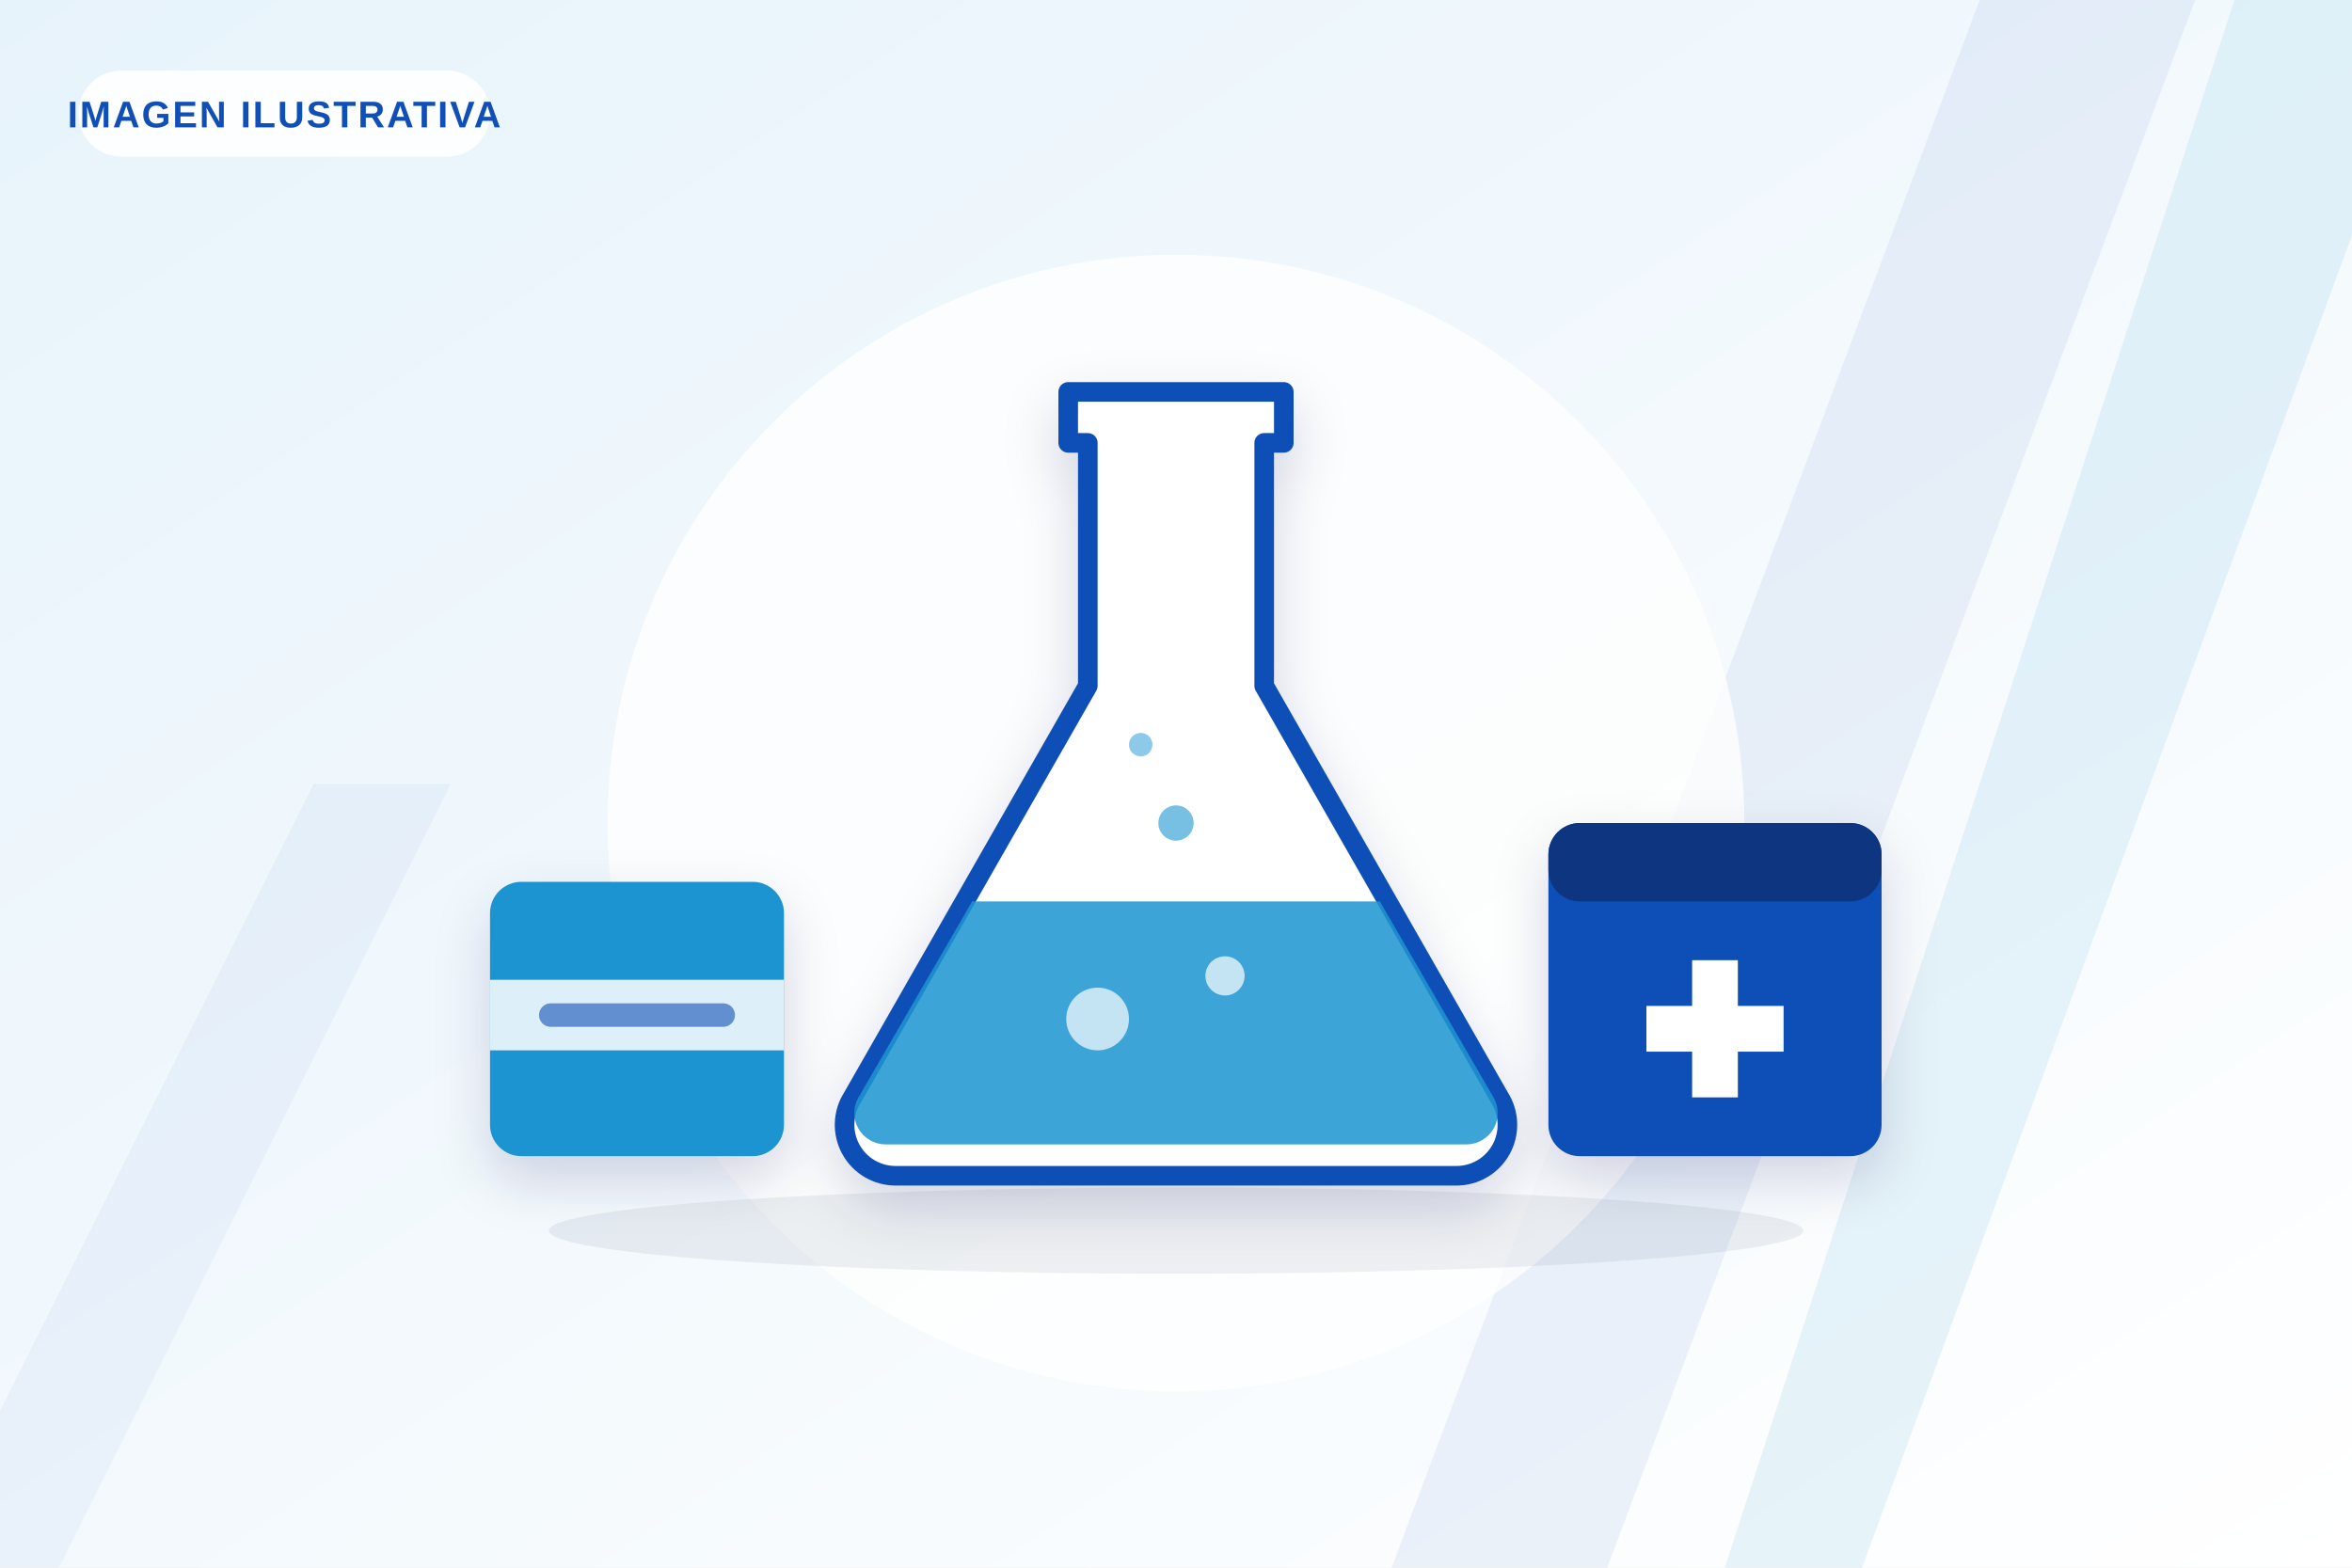
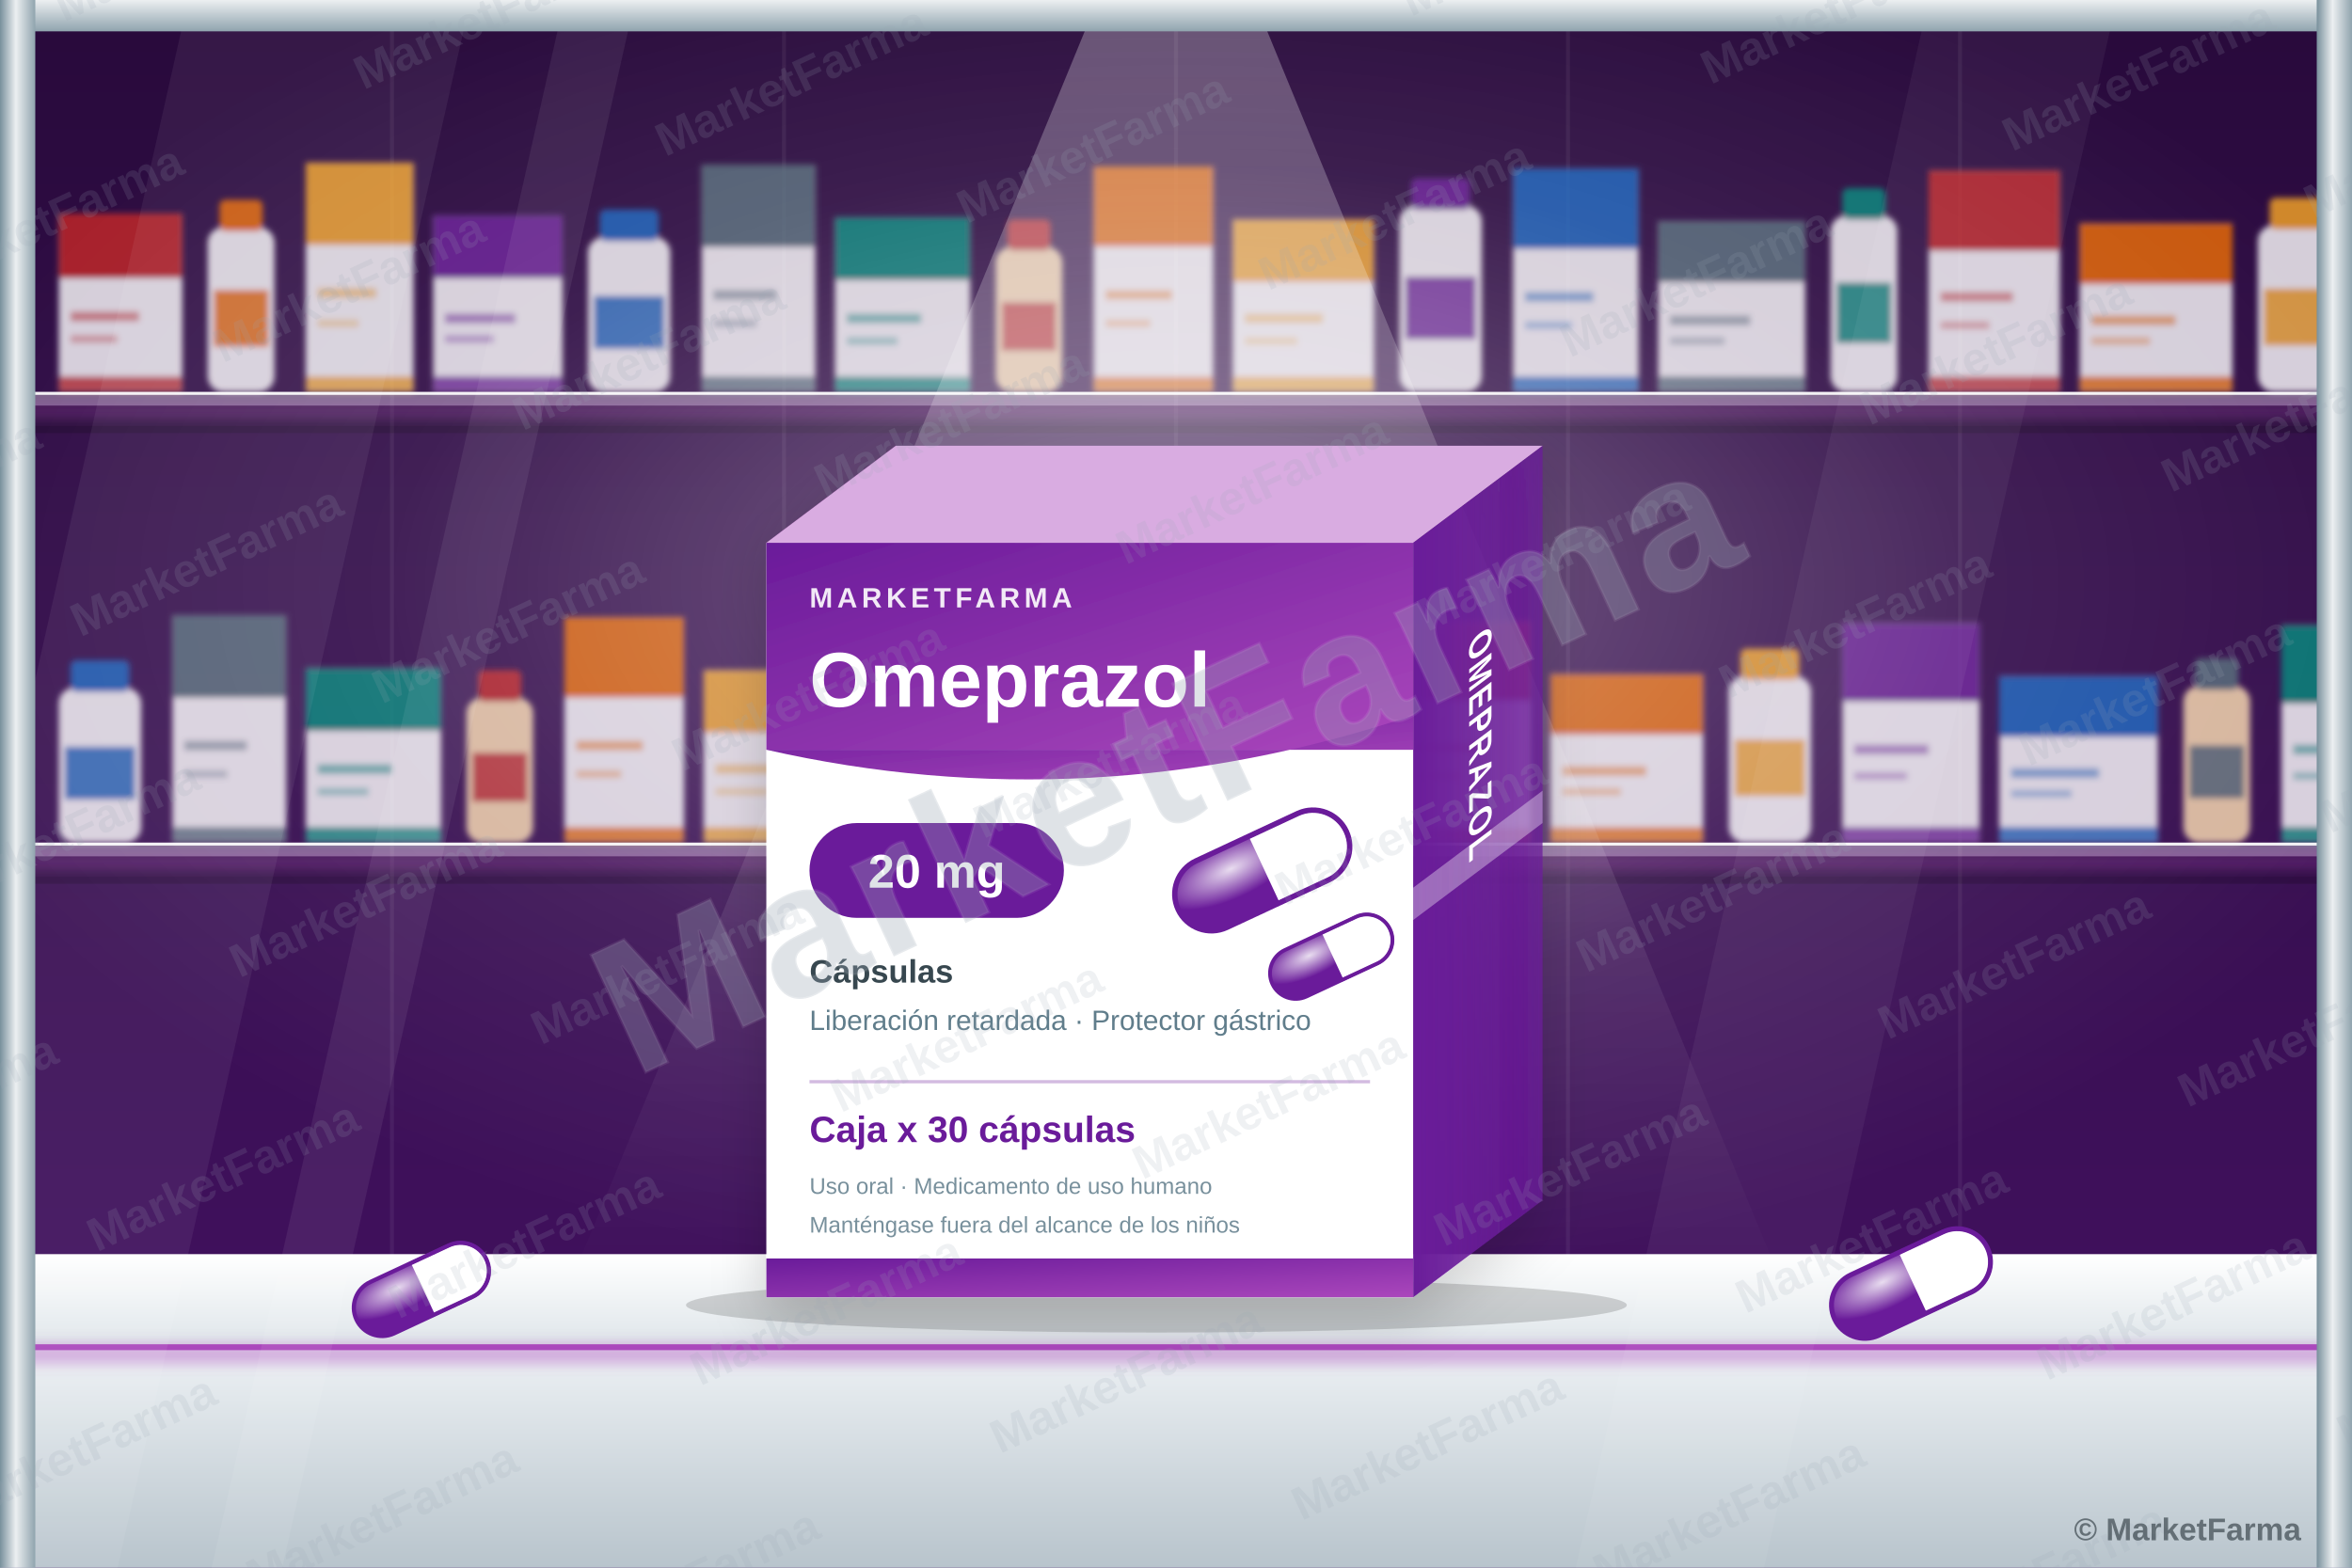
- <svg xmlns="http://www.w3.org/2000/svg" viewBox="0 0 1200 800" width="1200" height="800">
+ <svg xmlns="http://www.w3.org/2000/svg" viewBox="0 0 1200 800" width="1200" height="800" role="img" aria-labelledby="t d">
  <defs>
-     <linearGradient id="bg" x1="0" y1="0" x2="1" y2="1">
-       <stop offset="0" stop-color="#e7f3fb" />
-       <stop offset="1" stop-color="#ffffff" />
-     </linearGradient>
-     <filter id="sh" x="-20%" y="-20%" width="140%" height="140%">
-       <feDropShadow dx="0" dy="12" stdDeviation="14" flood-color="#0b1f4a" flood-opacity=".16" />
+     <linearGradient id="bg" x1="0" y1="0" x2="0" y2="1">
+       <stop offset="0" stop-color="#ffffff" />
+       <stop offset="1" stop-color="#F3E5F5" />
+     </linearGradient>
+     <linearGradient id="band" x1="0" y1="0" x2="1" y2="1">
+       <stop offset="0" stop-color="#6A1B9A" />
+       <stop offset="1" stop-color="#AB47BC" />
+     </linearGradient>
+     <linearGradient id="side" x1="0" y1="0" x2="1" y2="0">
+       <stop offset="0" stop-color="#6A1B9A" />
+       <stop offset="1" stop-color="#6A1B9A" stop-opacity="0.75" />
+     </linearGradient>
+     <radialGradient id="shine" cx="0.35" cy="0.3" r="0.8">
+       <stop offset="0" stop-color="#ffffff" stop-opacity="0.85" />
+       <stop offset="0.5" stop-color="#ffffff" stop-opacity="0" />
+     </radialGradient>
+     <filter id="shadow" x="-20%" y="-20%" width="140%" height="140%">
+       <feDropShadow dx="0" dy="10" stdDeviation="12" flood-color="#000" flood-opacity="0.18" />
+     </filter>
+     <linearGradient id="wall" x1="0" y1="0" x2="0" y2="1">
+       <stop offset="0" stop-color="#280a3b" />
+       <stop offset="1" stop-color="#451264" />
+     </linearGradient>
+     <radialGradient id="spot" cx="0.5" cy="0.45" r="0.55">
+       <stop offset="0" stop-color="#ffffff" stop-opacity="0.38" />
+       <stop offset="0.6" stop-color="#ffffff" stop-opacity="0.08" />
+       <stop offset="1" stop-color="#ffffff" stop-opacity="0" />
+     </radialGradient>
+     <linearGradient id="cone" x1="0" y1="0" x2="0" y2="1">
+       <stop offset="0" stop-color="#ffffff" stop-opacity="0.28" />
+       <stop offset="1" stop-color="#ffffff" stop-opacity="0" />
+     </linearGradient>
+     <linearGradient id="ctop" x1="0" y1="0" x2="0" y2="1">
+       <stop offset="0" stop-color="#ffffff" />
+       <stop offset="1" stop-color="#dfe6ea" />
+     </linearGradient>
+     <linearGradient id="cfront" x1="0" y1="0" x2="0" y2="1">
+       <stop offset="0" stop-color="#eef2f5" />
+       <stop offset="1" stop-color="#b8c4cc" />
+     </linearGradient>
+     <linearGradient id="metal" x1="0" y1="0" x2="1" y2="0">
+       <stop offset="0" stop-color="#78909C" />
+       <stop offset="0.45" stop-color="#ECEFF1" />
+       <stop offset="1" stop-color="#90A4AE" />
+     </linearGradient>
+     <linearGradient id="metalh" x1="0" y1="0" x2="0" y2="1">
+       <stop offset="0" stop-color="#ECEFF1" />
+       <stop offset="1" stop-color="#90A4AE" />
+     </linearGradient>
+     <filter id="dof" x="-5%" y="-5%" width="110%" height="110%">
+       <feGaussianBlur stdDeviation="1.6" />
+     </filter>
+     <filter id="glow" x="-10%" y="-200%" width="120%" height="500%">
+       <feGaussianBlur stdDeviation="4" />
    </filter>
  </defs>
-   <rect width="1200" height="800" fill="url(#bg)" />
-   <path d="M1010 0h110L820 800H710z" fill="#104fb6" opacity=".07" />
-   <path d="M1140 0h60v120L950 800h-70z" fill="#1c94d1" opacity=".10" />
-   <path d="M-40 800 160 400h70L30 800z" fill="#104fb6" opacity=".05" />
-   <circle cx="600" cy="420" r="290" fill="#fff" opacity=".75" />
-   <ellipse cx="600" cy="628" rx="320" ry="22" fill="#0b1f4a" opacity=".07" />
-   <g filter="url(#sh)">
-     <path d="M545 200h110v26h-10v124l120 210a26 26 0 0 1-22 40H457a26 26 0 0 1-22-40l120-210V226h-10z" fill="#fff" stroke="#104fb6" stroke-width="10" stroke-linejoin="round" />
-     <path d="M496 460h208l58 100a16 16 0 0 1-14 24H452a16 16 0 0 1-14-24z" fill="#1c94d1" opacity=".85" />
-     <circle cx="560" cy="520" r="16" fill="#fff" opacity=".7" />
-     <circle cx="625" cy="498" r="10" fill="#fff" opacity=".7" />
-     <circle cx="600" cy="420" r="9" fill="#1c94d1" opacity=".6" />
-     <circle cx="582" cy="380" r="6" fill="#1c94d1" opacity=".5" />
-     <rect x="790" y="420" width="170" height="170" rx="16" fill="#104fb6" />
-     <rect x="790" y="420" width="170" height="40" rx="16" fill="#0a3580" />
-     <path d="M863.333 490.0h23.333v23.333h23.333v23.333h-23.333v23.333h-23.333v-23.333h-23.333v-23.333h23.333z" fill="#fff" />
-     <rect x="250" y="450" width="150" height="140" rx="16" fill="#1c94d1" />
-     <rect x="250" y="500" width="150" height="36" fill="#fff" opacity=".85" />
-     <rect x="275" y="512" width="100" height="12" rx="6" fill="#104fb6" opacity=".6" />
+   <rect width="1200" height="800" fill="url(#wall)" />
+   <rect x="199" y="0" width="2" height="662" fill="#ffffff" opacity=".06" />
+   <rect x="399" y="0" width="2" height="662" fill="#ffffff" opacity=".06" />
+   <rect x="599" y="0" width="2" height="662" fill="#ffffff" opacity=".06" />
+   <rect x="799" y="0" width="2" height="662" fill="#ffffff" opacity=".06" />
+   <rect x="999" y="0" width="2" height="662" fill="#ffffff" opacity=".06" />
+   <g filter="url(#dof)" opacity=".8">
+     <g>
+       <rect x="30" y="109" width="63" height="91" fill="#ffffff" />
+       <rect x="30" y="109" width="63" height="33" fill="#C62828" />
+       <rect x="36" y="159" width="35" height="5" fill="#C62828" opacity=".5" />
+       <rect x="36" y="171" width="24" height="4" fill="#C62828" opacity=".35" />
+       <rect x="30" y="192" width="63" height="8" fill="#C62828" opacity=".8" />
+     </g>
+     <g>
+       <rect x="106" y="116" width="34" height="84" rx="8" fill="#ffffff" />
+       <rect x="112" y="102" width="22" height="16" rx="3" fill="#EF6C00" />
+       <rect x="109" y="147.92" width="28" height="29" fill="#EF6C00" opacity=".85" />
+     </g>
+     <g>
+       <rect x="156" y="83" width="55" height="117" fill="#ffffff" />
+       <rect x="156" y="83" width="55" height="42" fill="#F9A825" />
+       <rect x="162" y="147" width="30" height="5" fill="#F9A825" opacity=".5" />
+       <rect x="162" y="163" width="21" height="4" fill="#F9A825" opacity=".35" />
+       <rect x="156" y="192" width="55" height="8" fill="#F9A825" opacity=".8" />
+     </g>
+     <g>
+       <rect x="221" y="110" width="66" height="90" fill="#ffffff" />
+       <rect x="221" y="110" width="66" height="32" fill="#6A1B9A" />
+       <rect x="227" y="160" width="36" height="5" fill="#6A1B9A" opacity=".5" />
+       <rect x="227" y="171" width="25" height="4" fill="#6A1B9A" opacity=".35" />
+       <rect x="221" y="192" width="66" height="8" fill="#6A1B9A" opacity=".8" />
+     </g>
+     <g>
+       <rect x="300" y="121" width="42" height="79" rx="8" fill="#ffffff" />
+       <rect x="306" y="107" width="30" height="16" rx="3" fill="#1565C0" />
+       <rect x="303" y="151.02" width="36" height="27" fill="#1565C0" opacity=".85" />
+     </g>
+     <g>
+       <rect x="358" y="84" width="58" height="116" fill="#ffffff" />
+       <rect x="358" y="84" width="58" height="42" fill="#546E7A" />
+       <rect x="364" y="148" width="32" height="5" fill="#546E7A" opacity=".5" />
+       <rect x="364" y="163" width="22" height="4" fill="#546E7A" opacity=".35" />
+       <rect x="358" y="192" width="58" height="8" fill="#546E7A" opacity=".8" />
+     </g>
+     <g>
+       <rect x="426" y="111" width="69" height="89" fill="#ffffff" />
+       <rect x="426" y="111" width="69" height="32" fill="#00897B" />
+       <rect x="432" y="160" width="38" height="5" fill="#00897B" opacity=".5" />
+       <rect x="432" y="172" width="26" height="4" fill="#00897B" opacity=".35" />
+       <rect x="426" y="192" width="69" height="8" fill="#00897B" opacity=".8" />
+     </g>
+     <g>
+       <rect x="508" y="126" width="34" height="74" rx="8" fill="#FFE0B2" />
+       <rect x="514" y="112" width="22" height="16" rx="3" fill="#C62828" />
+       <rect x="511" y="154.12" width="28" height="25" fill="#C62828" opacity=".85" />
+     </g>
+     <g>
+       <rect x="558" y="85" width="61" height="115" fill="#ffffff" />
+       <rect x="558" y="85" width="61" height="41" fill="#EF6C00" />
+       <rect x="564" y="148" width="34" height="5" fill="#EF6C00" opacity=".5" />
+       <rect x="564" y="163" width="23" height="4" fill="#EF6C00" opacity=".35" />
+       <rect x="558" y="192" width="61" height="8" fill="#EF6C00" opacity=".8" />
+     </g>
+     <g>
+       <rect x="629" y="112" width="72" height="88" fill="#ffffff" />
+       <rect x="629" y="112" width="72" height="32" fill="#F9A825" />
+       <rect x="635" y="160" width="40" height="5" fill="#F9A825" opacity=".5" />
+       <rect x="635" y="172" width="27" height="4" fill="#F9A825" opacity=".35" />
+       <rect x="629" y="192" width="72" height="8" fill="#F9A825" opacity=".8" />
+     </g>
+     <g>
+       <rect x="714" y="105" width="42" height="95" rx="8" fill="#ffffff" />
+       <rect x="720" y="91" width="30" height="16" rx="3" fill="#6A1B9A" />
+       <rect x="717" y="141.1" width="36" height="32" fill="#6A1B9A" opacity=".85" />
+     </g>
+     <g>
+       <rect x="772" y="86" width="64" height="114" fill="#ffffff" />
+       <rect x="772" y="86" width="64" height="41" fill="#1565C0" />
+       <rect x="778" y="149" width="35" height="5" fill="#1565C0" opacity=".5" />
+       <rect x="778" y="164" width="24" height="4" fill="#1565C0" opacity=".35" />
+       <rect x="772" y="192" width="64" height="8" fill="#1565C0" opacity=".8" />
+     </g>
+     <g>
+       <rect x="846" y="113" width="75" height="87" fill="#ffffff" />
+       <rect x="846" y="113" width="75" height="31" fill="#546E7A" />
+       <rect x="852" y="161" width="41" height="5" fill="#546E7A" opacity=".5" />
+       <rect x="852" y="172" width="28" height="4" fill="#546E7A" opacity=".35" />
+       <rect x="846" y="192" width="75" height="8" fill="#546E7A" opacity=".8" />
+     </g>
+     <g>
+       <rect x="934" y="110" width="34" height="90" rx="8" fill="#ffffff" />
+       <rect x="940" y="96" width="22" height="16" rx="3" fill="#00897B" />
+       <rect x="937" y="144.2" width="28" height="31" fill="#00897B" opacity=".85" />
+     </g>
+     <g>
+       <rect x="984" y="87" width="67" height="113" fill="#ffffff" />
+       <rect x="984" y="87" width="67" height="41" fill="#C62828" />
+       <rect x="990" y="149" width="37" height="5" fill="#C62828" opacity=".5" />
+       <rect x="990" y="164" width="25" height="4" fill="#C62828" opacity=".35" />
+       <rect x="984" y="192" width="67" height="8" fill="#C62828" opacity=".8" />
+     </g>
+     <g>
+       <rect x="1061" y="114" width="78" height="86" fill="#ffffff" />
+       <rect x="1061" y="114" width="78" height="31" fill="#EF6C00" />
+       <rect x="1067" y="161" width="43" height="5" fill="#EF6C00" opacity=".5" />
+       <rect x="1067" y="172" width="30" height="4" fill="#EF6C00" opacity=".35" />
+       <rect x="1061" y="192" width="78" height="8" fill="#EF6C00" opacity=".8" />
+     </g>
+     <g>
+       <rect x="1152" y="115" width="42" height="85" rx="8" fill="#ffffff" />
+       <rect x="1158" y="101" width="30" height="16" rx="3" fill="#F9A825" />
+       <rect x="1155" y="147.3" width="36" height="29" fill="#F9A825" opacity=".85" />
+     </g>
  </g>
-   <rect x="40" y="36" width="210" height="44" rx="22" fill="#fff" opacity=".9" />
-   <text x="145" y="65" text-anchor="middle" font-family="'Segoe UI', Arial, Helvetica, sans-serif" font-weight="700" font-size="19" fill="#104fb6" letter-spacing="1">IMAGEN ILUSTRATIVA</text>
+   <rect x="0" y="200" width="1200" height="7" fill="#ffffff" opacity=".35" />
+   <rect x="0" y="200" width="1200" height="1.5" fill="#ffffff" opacity=".9" />
+   <rect x="0" y="207" width="1200" height="14" fill="#000000" opacity=".18" />
+   <rect x="0" y="208" width="1200" height="3" fill="#AB47BC" filter="url(#glow)" opacity=".9" />
+   <g filter="url(#dof)" opacity=".8">
+     <g>
+       <rect x="30" y="351" width="42" height="79" rx="8" fill="#ffffff" />
+       <rect x="36" y="337" width="30" height="16" rx="3" fill="#1565C0" />
+       <rect x="33" y="381.02" width="36" height="27" fill="#1565C0" opacity=".85" />
+     </g>
+     <g>
+       <rect x="88" y="314" width="58" height="116" fill="#ffffff" />
+       <rect x="88" y="314" width="58" height="42" fill="#546E7A" />
+       <rect x="94" y="378" width="32" height="5" fill="#546E7A" opacity=".5" />
+       <rect x="94" y="393" width="22" height="4" fill="#546E7A" opacity=".35" />
+       <rect x="88" y="422" width="58" height="8" fill="#546E7A" opacity=".8" />
+     </g>
+     <g>
+       <rect x="156" y="341" width="69" height="89" fill="#ffffff" />
+       <rect x="156" y="341" width="69" height="32" fill="#00897B" />
+       <rect x="162" y="390" width="38" height="5" fill="#00897B" opacity=".5" />
+       <rect x="162" y="402" width="26" height="4" fill="#00897B" opacity=".35" />
+       <rect x="156" y="422" width="69" height="8" fill="#00897B" opacity=".8" />
+     </g>
+     <g>
+       <rect x="238" y="356" width="34" height="74" rx="8" fill="#FFE0B2" />
+       <rect x="244" y="342" width="22" height="16" rx="3" fill="#C62828" />
+       <rect x="241" y="384.12" width="28" height="25" fill="#C62828" opacity=".85" />
+     </g>
+     <g>
+       <rect x="288" y="315" width="61" height="115" fill="#ffffff" />
+       <rect x="288" y="315" width="61" height="41" fill="#EF6C00" />
+       <rect x="294" y="378" width="34" height="5" fill="#EF6C00" opacity=".5" />
+       <rect x="294" y="393" width="23" height="4" fill="#EF6C00" opacity=".35" />
+       <rect x="288" y="422" width="61" height="8" fill="#EF6C00" opacity=".8" />
+     </g>
+     <g>
+       <rect x="359" y="342" width="72" height="88" fill="#ffffff" />
+       <rect x="359" y="342" width="72" height="32" fill="#F9A825" />
+       <rect x="365" y="390" width="40" height="5" fill="#F9A825" opacity=".5" />
+       <rect x="365" y="402" width="27" height="4" fill="#F9A825" opacity=".35" />
+       <rect x="359" y="422" width="72" height="8" fill="#F9A825" opacity=".8" />
+     </g>
+     <g>
+       <rect x="444" y="335" width="42" height="95" rx="8" fill="#ffffff" />
+       <rect x="450" y="321" width="30" height="16" rx="3" fill="#6A1B9A" />
+       <rect x="447" y="371.1" width="36" height="32" fill="#6A1B9A" opacity=".85" />
+     </g>
+     <g>
+       <rect x="502" y="316" width="64" height="114" fill="#ffffff" />
+       <rect x="502" y="316" width="64" height="41" fill="#1565C0" />
+       <rect x="508" y="379" width="35" height="5" fill="#1565C0" opacity=".5" />
+       <rect x="508" y="394" width="24" height="4" fill="#1565C0" opacity=".35" />
+       <rect x="502" y="422" width="64" height="8" fill="#1565C0" opacity=".8" />
+     </g>
+     <g>
+       <rect x="576" y="343" width="75" height="87" fill="#ffffff" />
+       <rect x="576" y="343" width="75" height="31" fill="#546E7A" />
+       <rect x="582" y="391" width="41" height="5" fill="#546E7A" opacity=".5" />
+       <rect x="582" y="402" width="28" height="4" fill="#546E7A" opacity=".35" />
+       <rect x="576" y="422" width="75" height="8" fill="#546E7A" opacity=".8" />
+     </g>
+     <g>
+       <rect x="664" y="340" width="34" height="90" rx="8" fill="#ffffff" />
+       <rect x="670" y="326" width="22" height="16" rx="3" fill="#00897B" />
+       <rect x="667" y="374.2" width="28" height="31" fill="#00897B" opacity=".85" />
+     </g>
+     <g>
+       <rect x="714" y="317" width="67" height="113" fill="#ffffff" />
+       <rect x="714" y="317" width="67" height="41" fill="#C62828" />
+       <rect x="720" y="379" width="37" height="5" fill="#C62828" opacity=".5" />
+       <rect x="720" y="394" width="25" height="4" fill="#C62828" opacity=".35" />
+       <rect x="714" y="422" width="67" height="8" fill="#C62828" opacity=".8" />
+     </g>
+     <g>
+       <rect x="791" y="344" width="78" height="86" fill="#ffffff" />
+       <rect x="791" y="344" width="78" height="31" fill="#EF6C00" />
+       <rect x="797" y="391" width="43" height="5" fill="#EF6C00" opacity=".5" />
+       <rect x="797" y="402" width="30" height="4" fill="#EF6C00" opacity=".35" />
+       <rect x="791" y="422" width="78" height="8" fill="#EF6C00" opacity=".8" />
+     </g>
+     <g>
+       <rect x="882" y="345" width="42" height="85" rx="8" fill="#ffffff" />
+       <rect x="888" y="331" width="30" height="16" rx="3" fill="#F9A825" />
+       <rect x="885" y="377.3" width="36" height="29" fill="#F9A825" opacity=".85" />
+     </g>
+     <g>
+       <rect x="940" y="318" width="70" height="112" fill="#ffffff" />
+       <rect x="940" y="318" width="70" height="40" fill="#6A1B9A" />
+       <rect x="946" y="380" width="38" height="5" fill="#6A1B9A" opacity=".5" />
+       <rect x="946" y="394" width="27" height="4" fill="#6A1B9A" opacity=".35" />
+       <rect x="940" y="422" width="70" height="8" fill="#6A1B9A" opacity=".8" />
+     </g>
+     <g>
+       <rect x="1020" y="345" width="81" height="85" fill="#ffffff" />
+       <rect x="1020" y="345" width="81" height="31" fill="#1565C0" />
+       <rect x="1026" y="392" width="45" height="5" fill="#1565C0" opacity=".5" />
+       <rect x="1026" y="403" width="31" height="4" fill="#1565C0" opacity=".35" />
+       <rect x="1020" y="422" width="81" height="8" fill="#1565C0" opacity=".8" />
+     </g>
+     <g>
+       <rect x="1114" y="350" width="34" height="80" rx="8" fill="#FFE0B2" />
+       <rect x="1120" y="336" width="22" height="16" rx="3" fill="#546E7A" />
+       <rect x="1117" y="380.4" width="28" height="27" fill="#546E7A" opacity=".85" />
+     </g>
+     <g>
+       <rect x="1164" y="319" width="73" height="111" fill="#ffffff" />
+       <rect x="1164" y="319" width="73" height="40" fill="#00897B" />
+       <rect x="1170" y="380" width="40" height="5" fill="#00897B" opacity=".5" />
+       <rect x="1170" y="394" width="28" height="4" fill="#00897B" opacity=".35" />
+       <rect x="1164" y="422" width="73" height="8" fill="#00897B" opacity=".8" />
+     </g>
+   </g>
+   <rect x="0" y="430" width="1200" height="7" fill="#ffffff" opacity=".35" />
+   <rect x="0" y="430" width="1200" height="1.5" fill="#ffffff" opacity=".9" />
+   <rect x="0" y="437" width="1200" height="14" fill="#000000" opacity=".18" />
+   <rect x="0" y="438" width="1200" height="3" fill="#AB47BC" filter="url(#glow)" opacity=".9" />
+   <rect width="1200" height="662" fill="url(#spot)" />
+   <polygon points="560.0,0 640.0,0 912.0,662 288.0,662" fill="url(#cone)" />
+   <rect x="554.0" y="0" width="92" height="8" rx="3" fill="#ECEFF1" />
+   <rect x="0" y="640" width="1200" height="46" fill="url(#ctop)" />
+   <rect x="0" y="686" width="1200" height="114" fill="url(#cfront)" />
+   <rect x="0" y="686" width="1200" height="3" fill="#AB47BC" />
+   <rect x="0" y="688" width="1200" height="6" fill="#AB47BC" filter="url(#glow)" opacity=".7" />
+   <ellipse cx="590.0" cy="666" rx="240" ry="14" fill="#000" opacity=".16" />
+   <g transform="translate(270,90) scale(1.1)">
+     <g filter="url(#shadow)">
+       <polygon points="110,170 170,125 470,125 410,170" fill="#AB47BC" />
+       <polygon points="110,170 170,125 470,125 410,170" fill="#ffffff" opacity="0.55" />
+       <polygon points="410,170 470,125 470,475 410,520" fill="url(#side)" />
+       <polygon points="410,330 470,285 470,300 410,345" fill="#ffffff" opacity="0.35" />
+       <rect x="110" y="170" width="300" height="350" fill="#ffffff" />
+       <rect x="110" y="170" width="300" height="96" fill="url(#band)" />
+       <path d="M110,266 Q260,300 410,250 L410,266 Z" fill="url(#band)" />
+     </g>
+     <text font-family="'Segoe UI', 'Helvetica Neue', Arial, sans-serif" font-size="15" font-weight="700" fill="#ffffff" letter-spacing="1" transform="translate(436,215) rotate(90) skewX(36.87)">OMEPRAZOL</text>
+     <g font-family="'Segoe UI', 'Helvetica Neue', Arial, sans-serif">
+       <text x="130" y="200" font-size="13" font-weight="600" fill="#ffffff" opacity="0.9" letter-spacing="2">MARKETFARMA</text>
+       <text x="130" y="246" font-size="36" font-weight="800" fill="#ffffff">Omeprazol</text>
+       <rect x="130" y="300" width="118" height="44" rx="22" fill="#6A1B9A" />
+       <text x="189" y="330" font-size="22" font-weight="800" fill="#ffffff" text-anchor="middle">20 mg</text>
+       <text x="130" y="374" font-size="15" font-weight="600" fill="#37474F">Cápsulas</text>
+       <text x="130" y="396" font-size="13" fill="#607D8B">Liberación retardada · Protector gástrico</text>
+       <line x1="130" y1="420" x2="390" y2="420" stroke="#6A1B9A" stroke-width="1.5" opacity="0.3" />
+       <text x="130" y="448" font-size="17" font-weight="700" fill="#6A1B9A">Caja x 30 cápsulas</text>
+       <text x="130" y="472" font-size="10.5" fill="#78909C">Uso oral · Medicamento de uso humano</text>
+       <text x="130" y="490" font-size="10.5" fill="#78909C">Manténgase fuera del alcance de los niños</text>
+       <rect x="110" y="502" width="300" height="18" fill="url(#band)" />
+     </g>
+     <g transform="translate(340,322) rotate(-25) scale(1.0)">
+       <path d="M0,-17 H-26 A17,17 0 0 0 -26,17 H0 Z" fill="#6A1B9A" />
+       <path d="M0,-17 H26 A17,17 0 0 1 26,17 H0 Z" fill="#ffffff" stroke="#6A1B9A" stroke-width="2" />
+       <rect x="-43" y="-17" width="86" height="34" rx="17" fill="url(#shine)" />
+       <rect x="-43" y="-17" width="86" height="34" rx="17" fill="none" stroke="#6A1B9A" stroke-width="2.5" />
+     </g>
+     <g transform="translate(372,362) rotate(-25) scale(0.7)">
+       <path d="M0,-17 H-26 A17,17 0 0 0 -26,17 H0 Z" fill="#6A1B9A" />
+       <path d="M0,-17 H26 A17,17 0 0 1 26,17 H0 Z" fill="#ffffff" stroke="#6A1B9A" stroke-width="2" />
+       <rect x="-43" y="-17" width="86" height="34" rx="17" fill="url(#shine)" />
+       <rect x="-43" y="-17" width="86" height="34" rx="17" fill="none" stroke="#6A1B9A" stroke-width="2.5" />
+     </g>
+   </g>
+   <g transform="translate(975,655) rotate(-25) scale(1.0)">
+     <path d="M0,-17 H-26 A17,17 0 0 0 -26,17 H0 Z" fill="#6A1B9A" />
+     <path d="M0,-17 H26 A17,17 0 0 1 26,17 H0 Z" fill="#ffffff" stroke="#6A1B9A" stroke-width="2" />
+     <rect x="-43" y="-17" width="86" height="34" rx="17" fill="url(#shine)" />
+     <rect x="-43" y="-17" width="86" height="34" rx="17" fill="none" stroke="#6A1B9A" stroke-width="2.5" />
+   </g>
+   <g transform="translate(215,658) rotate(-25) scale(0.85)">
+     <path d="M0,-17 H-26 A17,17 0 0 0 -26,17 H0 Z" fill="#6A1B9A" />
+     <path d="M0,-17 H26 A17,17 0 0 1 26,17 H0 Z" fill="#ffffff" stroke="#6A1B9A" stroke-width="2" />
+     <rect x="-43" y="-17" width="86" height="34" rx="17" fill="url(#shine)" />
+     <rect x="-43" y="-17" width="86" height="34" rx="17" fill="none" stroke="#6A1B9A" stroke-width="2.5" />
+   </g>
+   <polygon points="96,0 240,0 60,800 -84,800" fill="#ffffff" opacity=".06" />
+   <polygon points="288,0 324,0 144,800 108,800" fill="#ffffff" opacity=".07" />
+   <polygon points="984,0 1080,0 900,800 804,800" fill="#ffffff" opacity=".05" />
+   <rect x="0" y="0" width="1200" height="16" fill="url(#metalh)" />
+   <rect x="0" y="0" width="18" height="800" fill="url(#metal)" />
+   <rect x="1182" y="0" width="18" height="800" fill="url(#metal)" />
+   <g pointer-events="none">
+     <g transform="rotate(-25 600.0 400.0)" font-family="'Segoe UI', 'Helvetica Neue', Arial, sans-serif" font-size="24" font-weight="700" fill="#9AA7B4" opacity="0.16">
+       <text x="-1498" y="-960">MarketFarma</text>
+       <text x="-1248" y="-960">MarketFarma</text>
+       <text x="-998" y="-960">MarketFarma</text>
+       <text x="-749" y="-960">MarketFarma</text>
+       <text x="-499" y="-960">MarketFarma</text>
+       <text x="-250" y="-960">MarketFarma</text>
+       <text x="0" y="-960">MarketFarma</text>
+       <text x="250" y="-960">MarketFarma</text>
+       <text x="499" y="-960">MarketFarma</text>
+       <text x="749" y="-960">MarketFarma</text>
+       <text x="998" y="-960">MarketFarma</text>
+       <text x="1248" y="-960">MarketFarma</text>
+       <text x="1498" y="-960">MarketFarma</text>
+       <text x="1747" y="-960">MarketFarma</text>
+       <text x="1997" y="-960">MarketFarma</text>
+       <text x="-1373" y="-864">MarketFarma</text>
+       <text x="-1123" y="-864">MarketFarma</text>
+       <text x="-874" y="-864">MarketFarma</text>
+       <text x="-624" y="-864">MarketFarma</text>
+       <text x="-374" y="-864">MarketFarma</text>
+       <text x="-125" y="-864">MarketFarma</text>
+       <text x="125" y="-864">MarketFarma</text>
+       <text x="374" y="-864">MarketFarma</text>
+       <text x="624" y="-864">MarketFarma</text>
+       <text x="874" y="-864">MarketFarma</text>
+       <text x="1123" y="-864">MarketFarma</text>
+       <text x="1373" y="-864">MarketFarma</text>
+       <text x="1622" y="-864">MarketFarma</text>
+       <text x="1872" y="-864">MarketFarma</text>
+       <text x="2122" y="-864">MarketFarma</text>
+       <text x="-1498" y="-768">MarketFarma</text>
+       <text x="-1248" y="-768">MarketFarma</text>
+       <text x="-998" y="-768">MarketFarma</text>
+       <text x="-749" y="-768">MarketFarma</text>
+       <text x="-499" y="-768">MarketFarma</text>
+       <text x="-250" y="-768">MarketFarma</text>
+       <text x="0" y="-768">MarketFarma</text>
+       <text x="250" y="-768">MarketFarma</text>
+       <text x="499" y="-768">MarketFarma</text>
+       <text x="749" y="-768">MarketFarma</text>
+       <text x="998" y="-768">MarketFarma</text>
+       <text x="1248" y="-768">MarketFarma</text>
+       <text x="1498" y="-768">MarketFarma</text>
+       <text x="1747" y="-768">MarketFarma</text>
+       <text x="1997" y="-768">MarketFarma</text>
+       <text x="-1373" y="-672">MarketFarma</text>
+       <text x="-1123" y="-672">MarketFarma</text>
+       <text x="-874" y="-672">MarketFarma</text>
+       <text x="-624" y="-672">MarketFarma</text>
+       <text x="-374" y="-672">MarketFarma</text>
+       <text x="-125" y="-672">MarketFarma</text>
+       <text x="125" y="-672">MarketFarma</text>
+       <text x="374" y="-672">MarketFarma</text>
+       <text x="624" y="-672">MarketFarma</text>
+       <text x="874" y="-672">MarketFarma</text>
+       <text x="1123" y="-672">MarketFarma</text>
+       <text x="1373" y="-672">MarketFarma</text>
+       <text x="1622" y="-672">MarketFarma</text>
+       <text x="1872" y="-672">MarketFarma</text>
+       <text x="2122" y="-672">MarketFarma</text>
+       <text x="-1498" y="-576">MarketFarma</text>
+       <text x="-1248" y="-576">MarketFarma</text>
+       <text x="-998" y="-576">MarketFarma</text>
+       <text x="-749" y="-576">MarketFarma</text>
+       <text x="-499" y="-576">MarketFarma</text>
+       <text x="-250" y="-576">MarketFarma</text>
+       <text x="0" y="-576">MarketFarma</text>
+       <text x="250" y="-576">MarketFarma</text>
+       <text x="499" y="-576">MarketFarma</text>
+       <text x="749" y="-576">MarketFarma</text>
+       <text x="998" y="-576">MarketFarma</text>
+       <text x="1248" y="-576">MarketFarma</text>
+       <text x="1498" y="-576">MarketFarma</text>
+       <text x="1747" y="-576">MarketFarma</text>
+       <text x="1997" y="-576">MarketFarma</text>
+       <text x="-1373" y="-480">MarketFarma</text>
+       <text x="-1123" y="-480">MarketFarma</text>
+       <text x="-874" y="-480">MarketFarma</text>
+       <text x="-624" y="-480">MarketFarma</text>
+       <text x="-374" y="-480">MarketFarma</text>
+       <text x="-125" y="-480">MarketFarma</text>
+       <text x="125" y="-480">MarketFarma</text>
+       <text x="374" y="-480">MarketFarma</text>
+       <text x="624" y="-480">MarketFarma</text>
+       <text x="874" y="-480">MarketFarma</text>
+       <text x="1123" y="-480">MarketFarma</text>
+       <text x="1373" y="-480">MarketFarma</text>
+       <text x="1622" y="-480">MarketFarma</text>
+       <text x="1872" y="-480">MarketFarma</text>
+       <text x="2122" y="-480">MarketFarma</text>
+       <text x="-1498" y="-384">MarketFarma</text>
+       <text x="-1248" y="-384">MarketFarma</text>
+       <text x="-998" y="-384">MarketFarma</text>
+       <text x="-749" y="-384">MarketFarma</text>
+       <text x="-499" y="-384">MarketFarma</text>
+       <text x="-250" y="-384">MarketFarma</text>
+       <text x="0" y="-384">MarketFarma</text>
+       <text x="250" y="-384">MarketFarma</text>
+       <text x="499" y="-384">MarketFarma</text>
+       <text x="749" y="-384">MarketFarma</text>
+       <text x="998" y="-384">MarketFarma</text>
+       <text x="1248" y="-384">MarketFarma</text>
+       <text x="1498" y="-384">MarketFarma</text>
+       <text x="1747" y="-384">MarketFarma</text>
+       <text x="1997" y="-384">MarketFarma</text>
+       <text x="-1373" y="-288">MarketFarma</text>
+       <text x="-1123" y="-288">MarketFarma</text>
+       <text x="-874" y="-288">MarketFarma</text>
+       <text x="-624" y="-288">MarketFarma</text>
+       <text x="-374" y="-288">MarketFarma</text>
+       <text x="-125" y="-288">MarketFarma</text>
+       <text x="125" y="-288">MarketFarma</text>
+       <text x="374" y="-288">MarketFarma</text>
+       <text x="624" y="-288">MarketFarma</text>
+       <text x="874" y="-288">MarketFarma</text>
+       <text x="1123" y="-288">MarketFarma</text>
+       <text x="1373" y="-288">MarketFarma</text>
+       <text x="1622" y="-288">MarketFarma</text>
+       <text x="1872" y="-288">MarketFarma</text>
+       <text x="2122" y="-288">MarketFarma</text>
+       <text x="-1498" y="-192">MarketFarma</text>
+       <text x="-1248" y="-192">MarketFarma</text>
+       <text x="-998" y="-192">MarketFarma</text>
+       <text x="-749" y="-192">MarketFarma</text>
+       <text x="-499" y="-192">MarketFarma</text>
+       <text x="-250" y="-192">MarketFarma</text>
+       <text x="0" y="-192">MarketFarma</text>
+       <text x="250" y="-192">MarketFarma</text>
+       <text x="499" y="-192">MarketFarma</text>
+       <text x="749" y="-192">MarketFarma</text>
+       <text x="998" y="-192">MarketFarma</text>
+       <text x="1248" y="-192">MarketFarma</text>
+       <text x="1498" y="-192">MarketFarma</text>
+       <text x="1747" y="-192">MarketFarma</text>
+       <text x="1997" y="-192">MarketFarma</text>
+       <text x="-1373" y="-96">MarketFarma</text>
+       <text x="-1123" y="-96">MarketFarma</text>
+       <text x="-874" y="-96">MarketFarma</text>
+       <text x="-624" y="-96">MarketFarma</text>
+       <text x="-374" y="-96">MarketFarma</text>
+       <text x="-125" y="-96">MarketFarma</text>
+       <text x="125" y="-96">MarketFarma</text>
+       <text x="374" y="-96">MarketFarma</text>
+       <text x="624" y="-96">MarketFarma</text>
+       <text x="874" y="-96">MarketFarma</text>
+       <text x="1123" y="-96">MarketFarma</text>
+       <text x="1373" y="-96">MarketFarma</text>
+       <text x="1622" y="-96">MarketFarma</text>
+       <text x="1872" y="-96">MarketFarma</text>
+       <text x="2122" y="-96">MarketFarma</text>
+       <text x="-1498" y="0">MarketFarma</text>
+       <text x="-1248" y="0">MarketFarma</text>
+       <text x="-998" y="0">MarketFarma</text>
+       <text x="-749" y="0">MarketFarma</text>
+       <text x="-499" y="0">MarketFarma</text>
+       <text x="-250" y="0">MarketFarma</text>
+       <text x="0" y="0">MarketFarma</text>
+       <text x="250" y="0">MarketFarma</text>
+       <text x="499" y="0">MarketFarma</text>
+       <text x="749" y="0">MarketFarma</text>
+       <text x="998" y="0">MarketFarma</text>
+       <text x="1248" y="0">MarketFarma</text>
+       <text x="1498" y="0">MarketFarma</text>
+       <text x="1747" y="0">MarketFarma</text>
+       <text x="1997" y="0">MarketFarma</text>
+       <text x="-1373" y="96">MarketFarma</text>
+       <text x="-1123" y="96">MarketFarma</text>
+       <text x="-874" y="96">MarketFarma</text>
+       <text x="-624" y="96">MarketFarma</text>
+       <text x="-374" y="96">MarketFarma</text>
+       <text x="-125" y="96">MarketFarma</text>
+       <text x="125" y="96">MarketFarma</text>
+       <text x="374" y="96">MarketFarma</text>
+       <text x="624" y="96">MarketFarma</text>
+       <text x="874" y="96">MarketFarma</text>
+       <text x="1123" y="96">MarketFarma</text>
+       <text x="1373" y="96">MarketFarma</text>
+       <text x="1622" y="96">MarketFarma</text>
+       <text x="1872" y="96">MarketFarma</text>
+       <text x="2122" y="96">MarketFarma</text>
+       <text x="-1498" y="192">MarketFarma</text>
+       <text x="-1248" y="192">MarketFarma</text>
+       <text x="-998" y="192">MarketFarma</text>
+       <text x="-749" y="192">MarketFarma</text>
+       <text x="-499" y="192">MarketFarma</text>
+       <text x="-250" y="192">MarketFarma</text>
+       <text x="0" y="192">MarketFarma</text>
+       <text x="250" y="192">MarketFarma</text>
+       <text x="499" y="192">MarketFarma</text>
+       <text x="749" y="192">MarketFarma</text>
+       <text x="998" y="192">MarketFarma</text>
+       <text x="1248" y="192">MarketFarma</text>
+       <text x="1498" y="192">MarketFarma</text>
+       <text x="1747" y="192">MarketFarma</text>
+       <text x="1997" y="192">MarketFarma</text>
+       <text x="-1373" y="288">MarketFarma</text>
+       <text x="-1123" y="288">MarketFarma</text>
+       <text x="-874" y="288">MarketFarma</text>
+       <text x="-624" y="288">MarketFarma</text>
+       <text x="-374" y="288">MarketFarma</text>
+       <text x="-125" y="288">MarketFarma</text>
+       <text x="125" y="288">MarketFarma</text>
+       <text x="374" y="288">MarketFarma</text>
+       <text x="624" y="288">MarketFarma</text>
+       <text x="874" y="288">MarketFarma</text>
+       <text x="1123" y="288">MarketFarma</text>
+       <text x="1373" y="288">MarketFarma</text>
+       <text x="1622" y="288">MarketFarma</text>
+       <text x="1872" y="288">MarketFarma</text>
+       <text x="2122" y="288">MarketFarma</text>
+       <text x="-1498" y="384">MarketFarma</text>
+       <text x="-1248" y="384">MarketFarma</text>
+       <text x="-998" y="384">MarketFarma</text>
+       <text x="-749" y="384">MarketFarma</text>
+       <text x="-499" y="384">MarketFarma</text>
+       <text x="-250" y="384">MarketFarma</text>
+       <text x="0" y="384">MarketFarma</text>
+       <text x="250" y="384">MarketFarma</text>
+       <text x="499" y="384">MarketFarma</text>
+       <text x="749" y="384">MarketFarma</text>
+       <text x="998" y="384">MarketFarma</text>
+       <text x="1248" y="384">MarketFarma</text>
+       <text x="1498" y="384">MarketFarma</text>
+       <text x="1747" y="384">MarketFarma</text>
+       <text x="1997" y="384">MarketFarma</text>
+       <text x="-1373" y="480">MarketFarma</text>
+       <text x="-1123" y="480">MarketFarma</text>
+       <text x="-874" y="480">MarketFarma</text>
+       <text x="-624" y="480">MarketFarma</text>
+       <text x="-374" y="480">MarketFarma</text>
+       <text x="-125" y="480">MarketFarma</text>
+       <text x="125" y="480">MarketFarma</text>
+       <text x="374" y="480">MarketFarma</text>
+       <text x="624" y="480">MarketFarma</text>
+       <text x="874" y="480">MarketFarma</text>
+       <text x="1123" y="480">MarketFarma</text>
+       <text x="1373" y="480">MarketFarma</text>
+       <text x="1622" y="480">MarketFarma</text>
+       <text x="1872" y="480">MarketFarma</text>
+       <text x="2122" y="480">MarketFarma</text>
+       <text x="-1498" y="576">MarketFarma</text>
+       <text x="-1248" y="576">MarketFarma</text>
+       <text x="-998" y="576">MarketFarma</text>
+       <text x="-749" y="576">MarketFarma</text>
+       <text x="-499" y="576">MarketFarma</text>
+       <text x="-250" y="576">MarketFarma</text>
+       <text x="0" y="576">MarketFarma</text>
+       <text x="250" y="576">MarketFarma</text>
+       <text x="499" y="576">MarketFarma</text>
+       <text x="749" y="576">MarketFarma</text>
+       <text x="998" y="576">MarketFarma</text>
+       <text x="1248" y="576">MarketFarma</text>
+       <text x="1498" y="576">MarketFarma</text>
+       <text x="1747" y="576">MarketFarma</text>
+       <text x="1997" y="576">MarketFarma</text>
+       <text x="-1373" y="672">MarketFarma</text>
+       <text x="-1123" y="672">MarketFarma</text>
+       <text x="-874" y="672">MarketFarma</text>
+       <text x="-624" y="672">MarketFarma</text>
+       <text x="-374" y="672">MarketFarma</text>
+       <text x="-125" y="672">MarketFarma</text>
+       <text x="125" y="672">MarketFarma</text>
+       <text x="374" y="672">MarketFarma</text>
+       <text x="624" y="672">MarketFarma</text>
+       <text x="874" y="672">MarketFarma</text>
+       <text x="1123" y="672">MarketFarma</text>
+       <text x="1373" y="672">MarketFarma</text>
+       <text x="1622" y="672">MarketFarma</text>
+       <text x="1872" y="672">MarketFarma</text>
+       <text x="2122" y="672">MarketFarma</text>
+       <text x="-1498" y="768">MarketFarma</text>
+       <text x="-1248" y="768">MarketFarma</text>
+       <text x="-998" y="768">MarketFarma</text>
+       <text x="-749" y="768">MarketFarma</text>
+       <text x="-499" y="768">MarketFarma</text>
+       <text x="-250" y="768">MarketFarma</text>
+       <text x="0" y="768">MarketFarma</text>
+       <text x="250" y="768">MarketFarma</text>
+       <text x="499" y="768">MarketFarma</text>
+       <text x="749" y="768">MarketFarma</text>
+       <text x="998" y="768">MarketFarma</text>
+       <text x="1248" y="768">MarketFarma</text>
+       <text x="1498" y="768">MarketFarma</text>
+       <text x="1747" y="768">MarketFarma</text>
+       <text x="1997" y="768">MarketFarma</text>
+       <text x="-1373" y="864">MarketFarma</text>
+       <text x="-1123" y="864">MarketFarma</text>
+       <text x="-874" y="864">MarketFarma</text>
+       <text x="-624" y="864">MarketFarma</text>
+       <text x="-374" y="864">MarketFarma</text>
+       <text x="-125" y="864">MarketFarma</text>
+       <text x="125" y="864">MarketFarma</text>
+       <text x="374" y="864">MarketFarma</text>
+       <text x="624" y="864">MarketFarma</text>
+       <text x="874" y="864">MarketFarma</text>
+       <text x="1123" y="864">MarketFarma</text>
+       <text x="1373" y="864">MarketFarma</text>
+       <text x="1622" y="864">MarketFarma</text>
+       <text x="1872" y="864">MarketFarma</text>
+       <text x="2122" y="864">MarketFarma</text>
+       <text x="-1498" y="960">MarketFarma</text>
+       <text x="-1248" y="960">MarketFarma</text>
+       <text x="-998" y="960">MarketFarma</text>
+       <text x="-749" y="960">MarketFarma</text>
+       <text x="-499" y="960">MarketFarma</text>
+       <text x="-250" y="960">MarketFarma</text>
+       <text x="0" y="960">MarketFarma</text>
+       <text x="250" y="960">MarketFarma</text>
+       <text x="499" y="960">MarketFarma</text>
+       <text x="749" y="960">MarketFarma</text>
+       <text x="998" y="960">MarketFarma</text>
+       <text x="1248" y="960">MarketFarma</text>
+       <text x="1498" y="960">MarketFarma</text>
+       <text x="1747" y="960">MarketFarma</text>
+       <text x="1997" y="960">MarketFarma</text>
+       <text x="-1373" y="1056">MarketFarma</text>
+       <text x="-1123" y="1056">MarketFarma</text>
+       <text x="-874" y="1056">MarketFarma</text>
+       <text x="-624" y="1056">MarketFarma</text>
+       <text x="-374" y="1056">MarketFarma</text>
+       <text x="-125" y="1056">MarketFarma</text>
+       <text x="125" y="1056">MarketFarma</text>
+       <text x="374" y="1056">MarketFarma</text>
+       <text x="624" y="1056">MarketFarma</text>
+       <text x="874" y="1056">MarketFarma</text>
+       <text x="1123" y="1056">MarketFarma</text>
+       <text x="1373" y="1056">MarketFarma</text>
+       <text x="1622" y="1056">MarketFarma</text>
+       <text x="1872" y="1056">MarketFarma</text>
+       <text x="2122" y="1056">MarketFarma</text>
+       <text x="-1498" y="1152">MarketFarma</text>
+       <text x="-1248" y="1152">MarketFarma</text>
+       <text x="-998" y="1152">MarketFarma</text>
+       <text x="-749" y="1152">MarketFarma</text>
+       <text x="-499" y="1152">MarketFarma</text>
+       <text x="-250" y="1152">MarketFarma</text>
+       <text x="0" y="1152">MarketFarma</text>
+       <text x="250" y="1152">MarketFarma</text>
+       <text x="499" y="1152">MarketFarma</text>
+       <text x="749" y="1152">MarketFarma</text>
+       <text x="998" y="1152">MarketFarma</text>
+       <text x="1248" y="1152">MarketFarma</text>
+       <text x="1498" y="1152">MarketFarma</text>
+       <text x="1747" y="1152">MarketFarma</text>
+       <text x="1997" y="1152">MarketFarma</text>
+       <text x="-1373" y="1248">MarketFarma</text>
+       <text x="-1123" y="1248">MarketFarma</text>
+       <text x="-874" y="1248">MarketFarma</text>
+       <text x="-624" y="1248">MarketFarma</text>
+       <text x="-374" y="1248">MarketFarma</text>
+       <text x="-125" y="1248">MarketFarma</text>
+       <text x="125" y="1248">MarketFarma</text>
+       <text x="374" y="1248">MarketFarma</text>
+       <text x="624" y="1248">MarketFarma</text>
+       <text x="874" y="1248">MarketFarma</text>
+       <text x="1123" y="1248">MarketFarma</text>
+       <text x="1373" y="1248">MarketFarma</text>
+       <text x="1622" y="1248">MarketFarma</text>
+       <text x="1872" y="1248">MarketFarma</text>
+       <text x="2122" y="1248">MarketFarma</text>
+       <text x="-1498" y="1344">MarketFarma</text>
+       <text x="-1248" y="1344">MarketFarma</text>
+       <text x="-998" y="1344">MarketFarma</text>
+       <text x="-749" y="1344">MarketFarma</text>
+       <text x="-499" y="1344">MarketFarma</text>
+       <text x="-250" y="1344">MarketFarma</text>
+       <text x="0" y="1344">MarketFarma</text>
+       <text x="250" y="1344">MarketFarma</text>
+       <text x="499" y="1344">MarketFarma</text>
+       <text x="749" y="1344">MarketFarma</text>
+       <text x="998" y="1344">MarketFarma</text>
+       <text x="1248" y="1344">MarketFarma</text>
+       <text x="1498" y="1344">MarketFarma</text>
+       <text x="1747" y="1344">MarketFarma</text>
+       <text x="1997" y="1344">MarketFarma</text>
+     </g>
+     <text x="600.0" y="419" transform="rotate(-25 600.0 400.0)" text-anchor="middle" font-family="'Segoe UI', 'Helvetica Neue', Arial, sans-serif" font-size="96" font-weight="800" letter-spacing="3" fill="#9AA7B4" opacity="0.32" stroke="#ffffff" stroke-opacity="0.25" stroke-width="1.5">MarketFarma</text>
+     <text x="1174" y="786" text-anchor="end" font-family="'Segoe UI', 'Helvetica Neue', Arial, sans-serif" font-size="16" font-weight="600" fill="#263238" opacity="0.6">© MarketFarma</text>
+   </g>
</svg>
